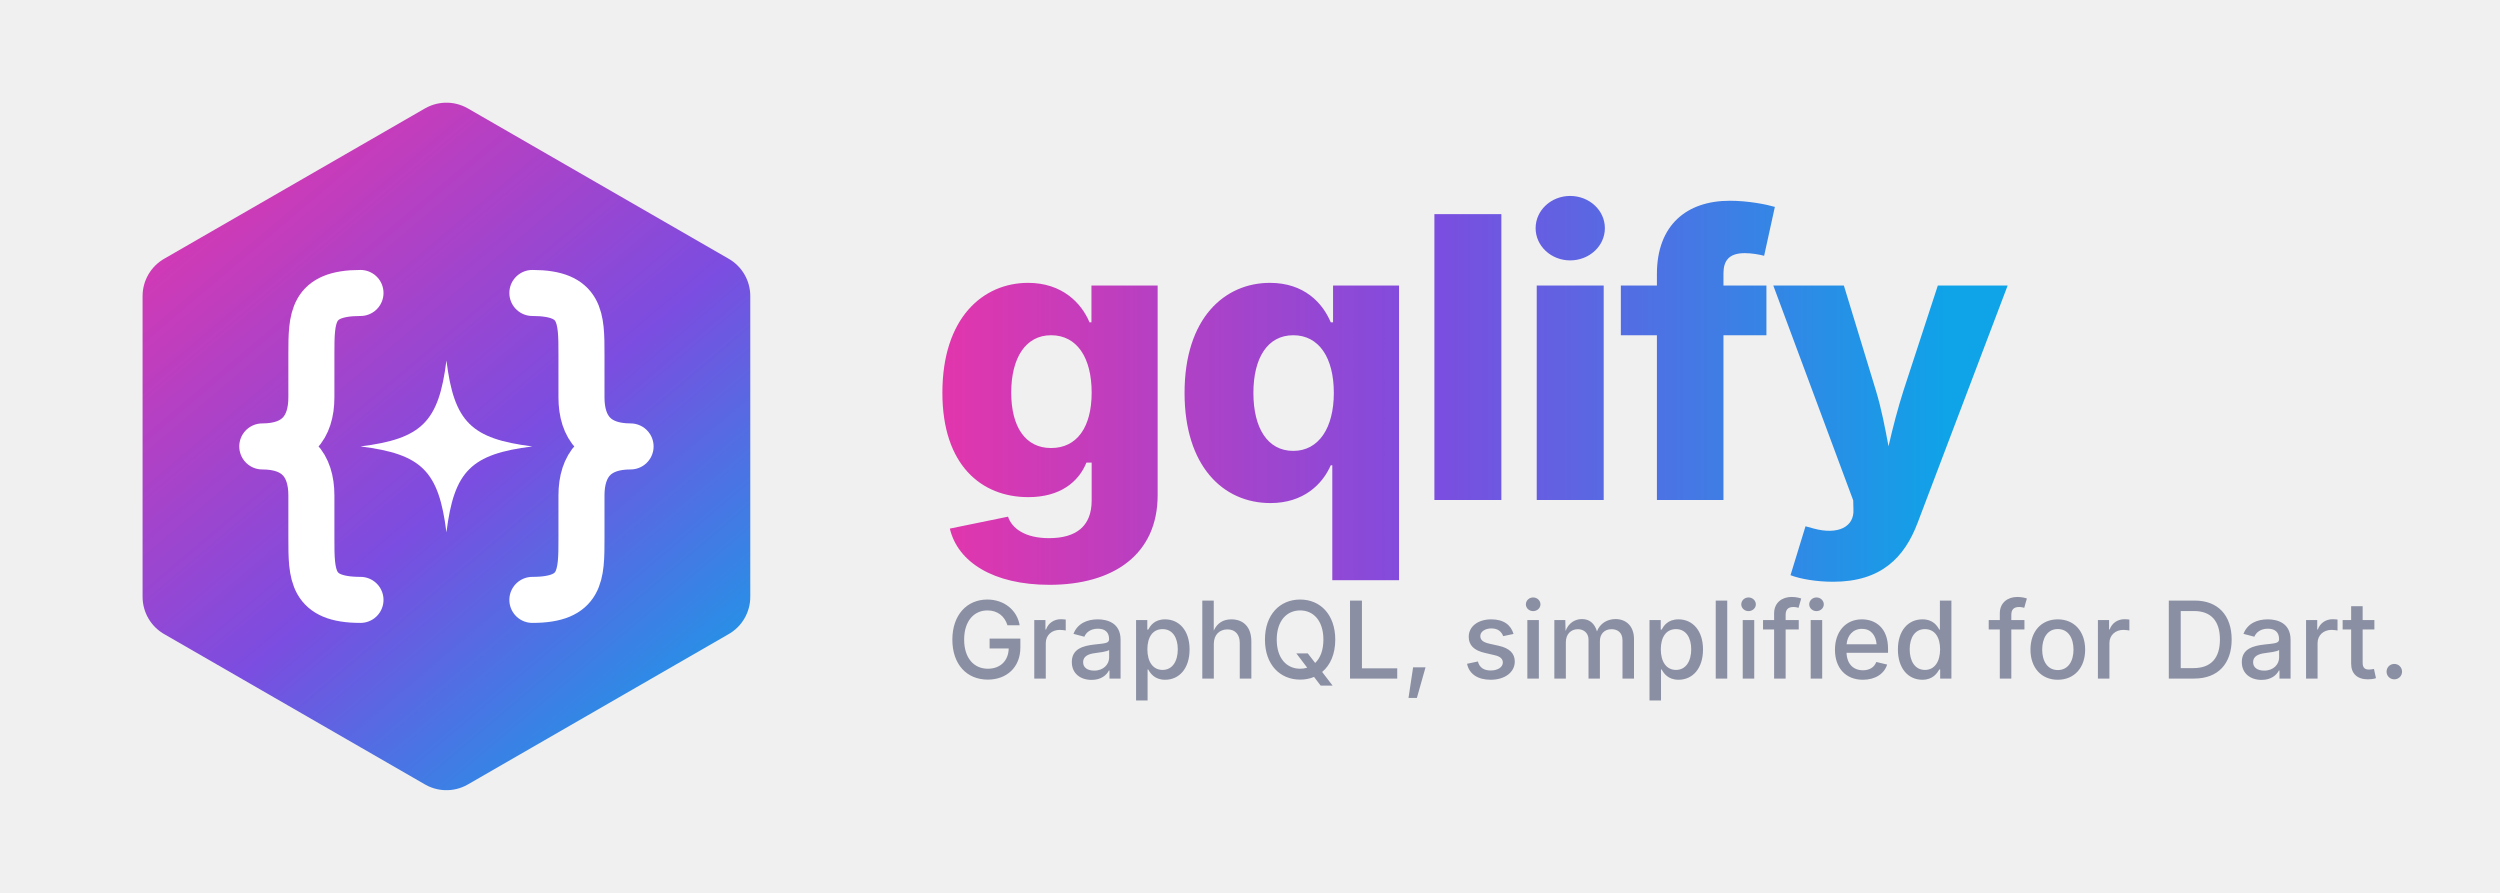
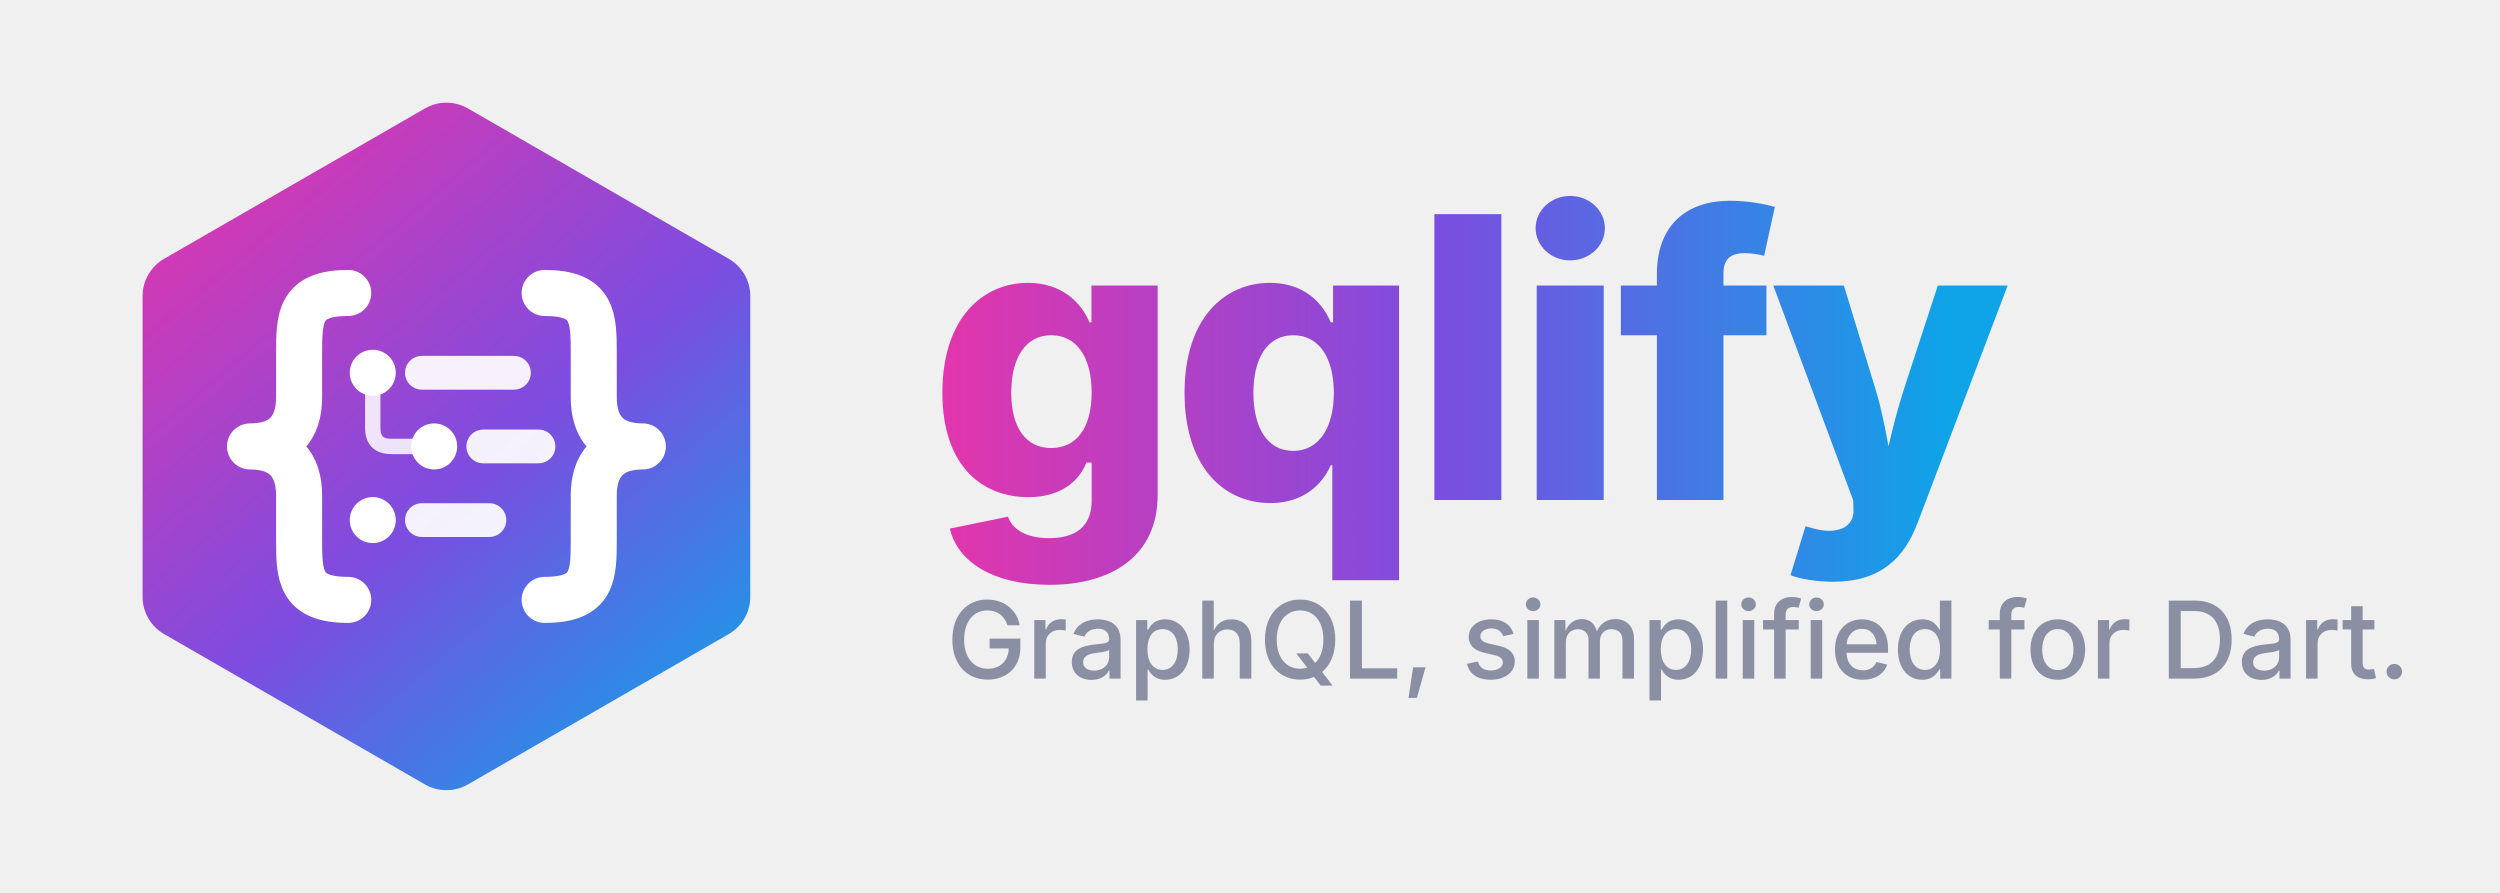
<svg xmlns="http://www.w3.org/2000/svg" width="560" height="200" viewBox="0 0 560 200" role="img" aria-labelledby="title">
  <defs>
    <linearGradient id="mark" x1="40" y1="24" x2="216" y2="232" gradientUnits="userSpaceOnUse">
      <stop offset="0" stop-color="#E535AB" />
      <stop offset="0.55" stop-color="#7B4DE0" />
      <stop offset="1" stop-color="#0FA3E8" />
    </linearGradient>
    <linearGradient id="word" x1="208" y1="0" x2="436" y2="0" gradientUnits="userSpaceOnUse">
      <stop offset="0" stop-color="#E535AB" />
      <stop offset="0.5" stop-color="#7B4DE0" />
      <stop offset="1" stop-color="#0FA3E8" />
    </linearGradient>
  </defs>
  <g transform="translate(12 12) scale(0.6875)">
    <polygon points="128,30 213,79 213,177 128,226 43,177 43,79" fill="url(#mark)" stroke="url(#mark)" stroke-width="28" stroke-linejoin="round" />
    <g fill="none" stroke="#FFFFFF" stroke-width="15" stroke-linecap="round" stroke-linejoin="round">
-       <path d="M100 78 C84 78 84 86 84 98 L84 112 C84 122 79 128 68 128 C79 128 84 134 84 144 L84 158 C84 170 84 178 100 178" />
-       <path d="M156 78 C172 78 172 86 172 98 L172 112 C172 122 177 128 188 128 C177 128 172 134 172 144 L172 158 C172 170 172 178 156 178" />
+       <path d="M96 78 C80 78 80 86 80 98 L80 112 C80 122 75 128 64 128 C75 128 80 134 80 144 L80 158 C80 170 80 178 96 178" />
+       <path d="M160 78 C176 78 176 86 176 98 L176 112 C176 122 181 128 192 128 C181 128 176 134 176 144 L176 158 C176 170 176 178 160 178" />
    </g>
-     <path d="M128 100 C130.5 120 136 125.5 156 128 C136 130.5 130.5 136 128 156 C125.5 136 120 130.5 100 128 C120 125.5 125.5 120 128 100 Z" fill="#FFFFFF" />
+     <path d="M104 104 V122 Q104 128 110 128 H118" fill="none" stroke="#FFFFFF" stroke-width="5" stroke-linecap="round" opacity="0.85" />
+     <g fill="#FFFFFF">
+       <circle cx="104" cy="104" r="7.5" />
+       <circle cx="124" cy="128" r="7.5" />
+       <circle cx="104" cy="152" r="7.5" />
+     </g>
+     <g fill="none" stroke="#FFFFFF" stroke-width="11" stroke-linecap="round" opacity="0.92">
+       <path d="M120 104 H150" />
+       <path d="M140 128 H158" />
+       <path d="M120 152 H142" />
+     </g>
  </g>
  <text x="208" y="112" fill="url(#word)" font-family="Inter, 'SF Pro Display', 'Segoe UI', Roboto, Helvetica, Arial, sans-serif" font-size="88" font-weight="800" letter-spacing="-2">gqlify</text>
  <text x="212" y="152" fill="#8A8FA3" font-family="Inter, 'SF Pro Text', 'Segoe UI', Roboto, Helvetica, Arial, sans-serif" font-size="24" font-weight="500">GraphQL, simplified for Dart.</text>
</svg>
